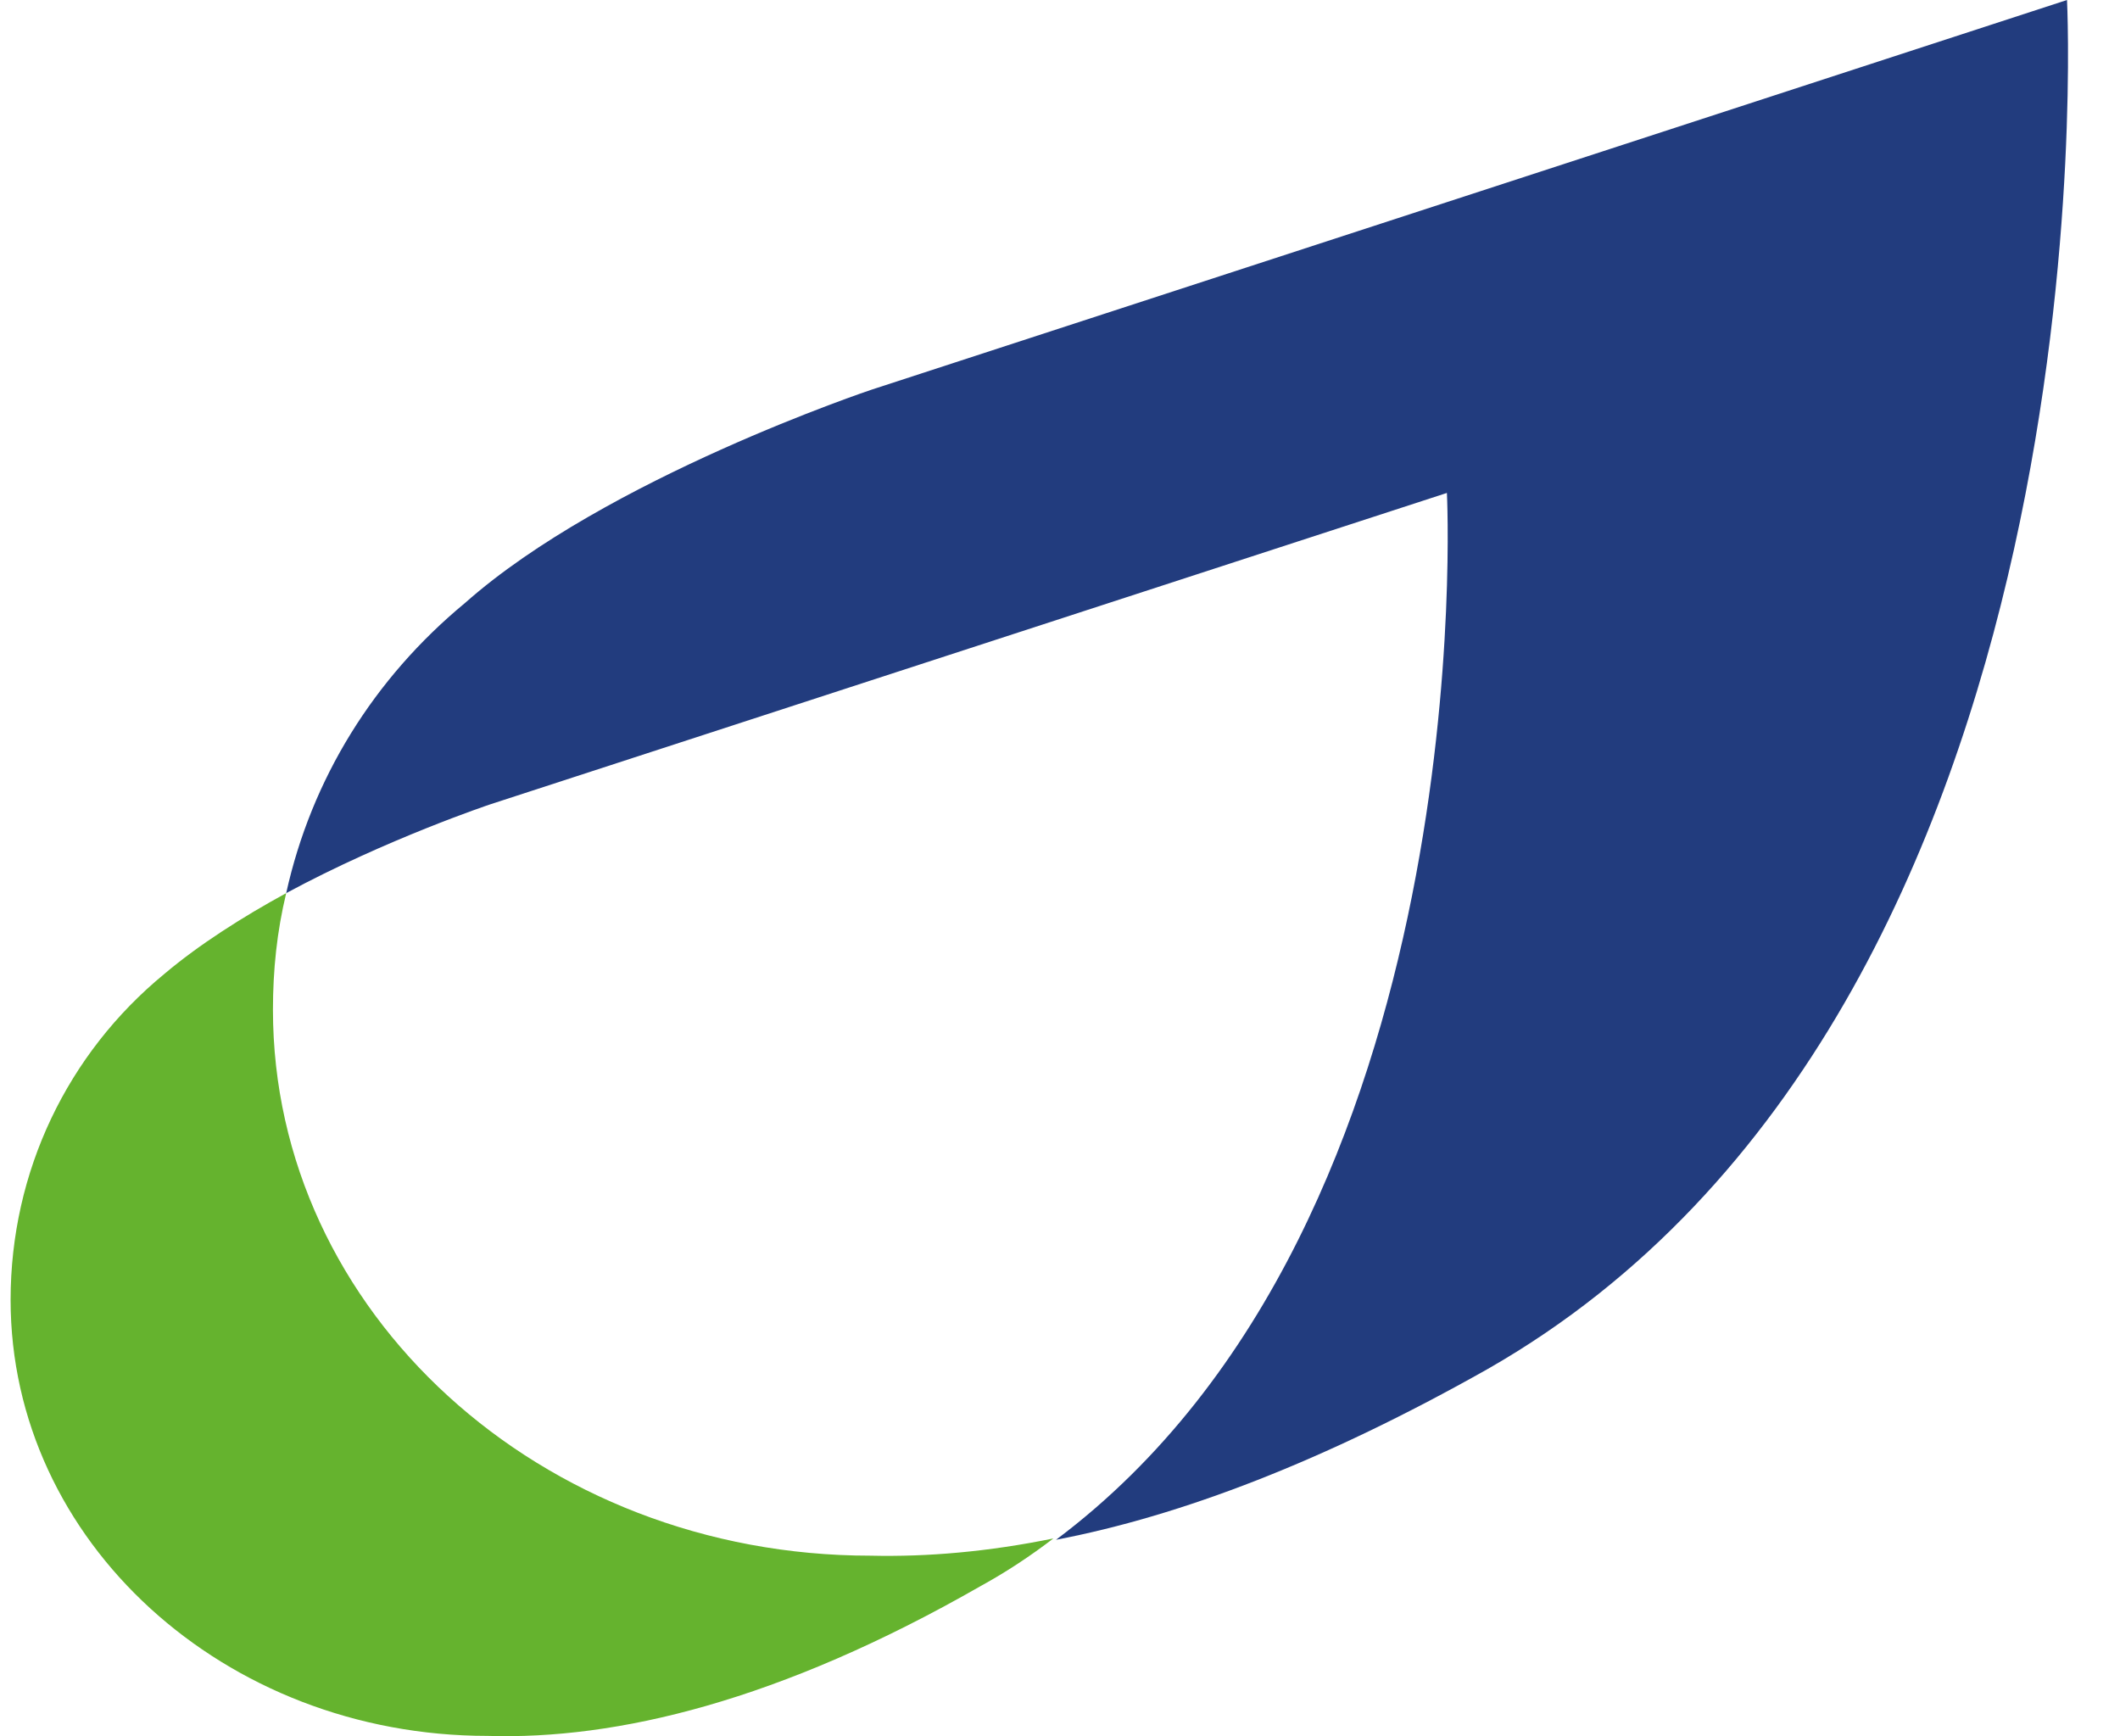
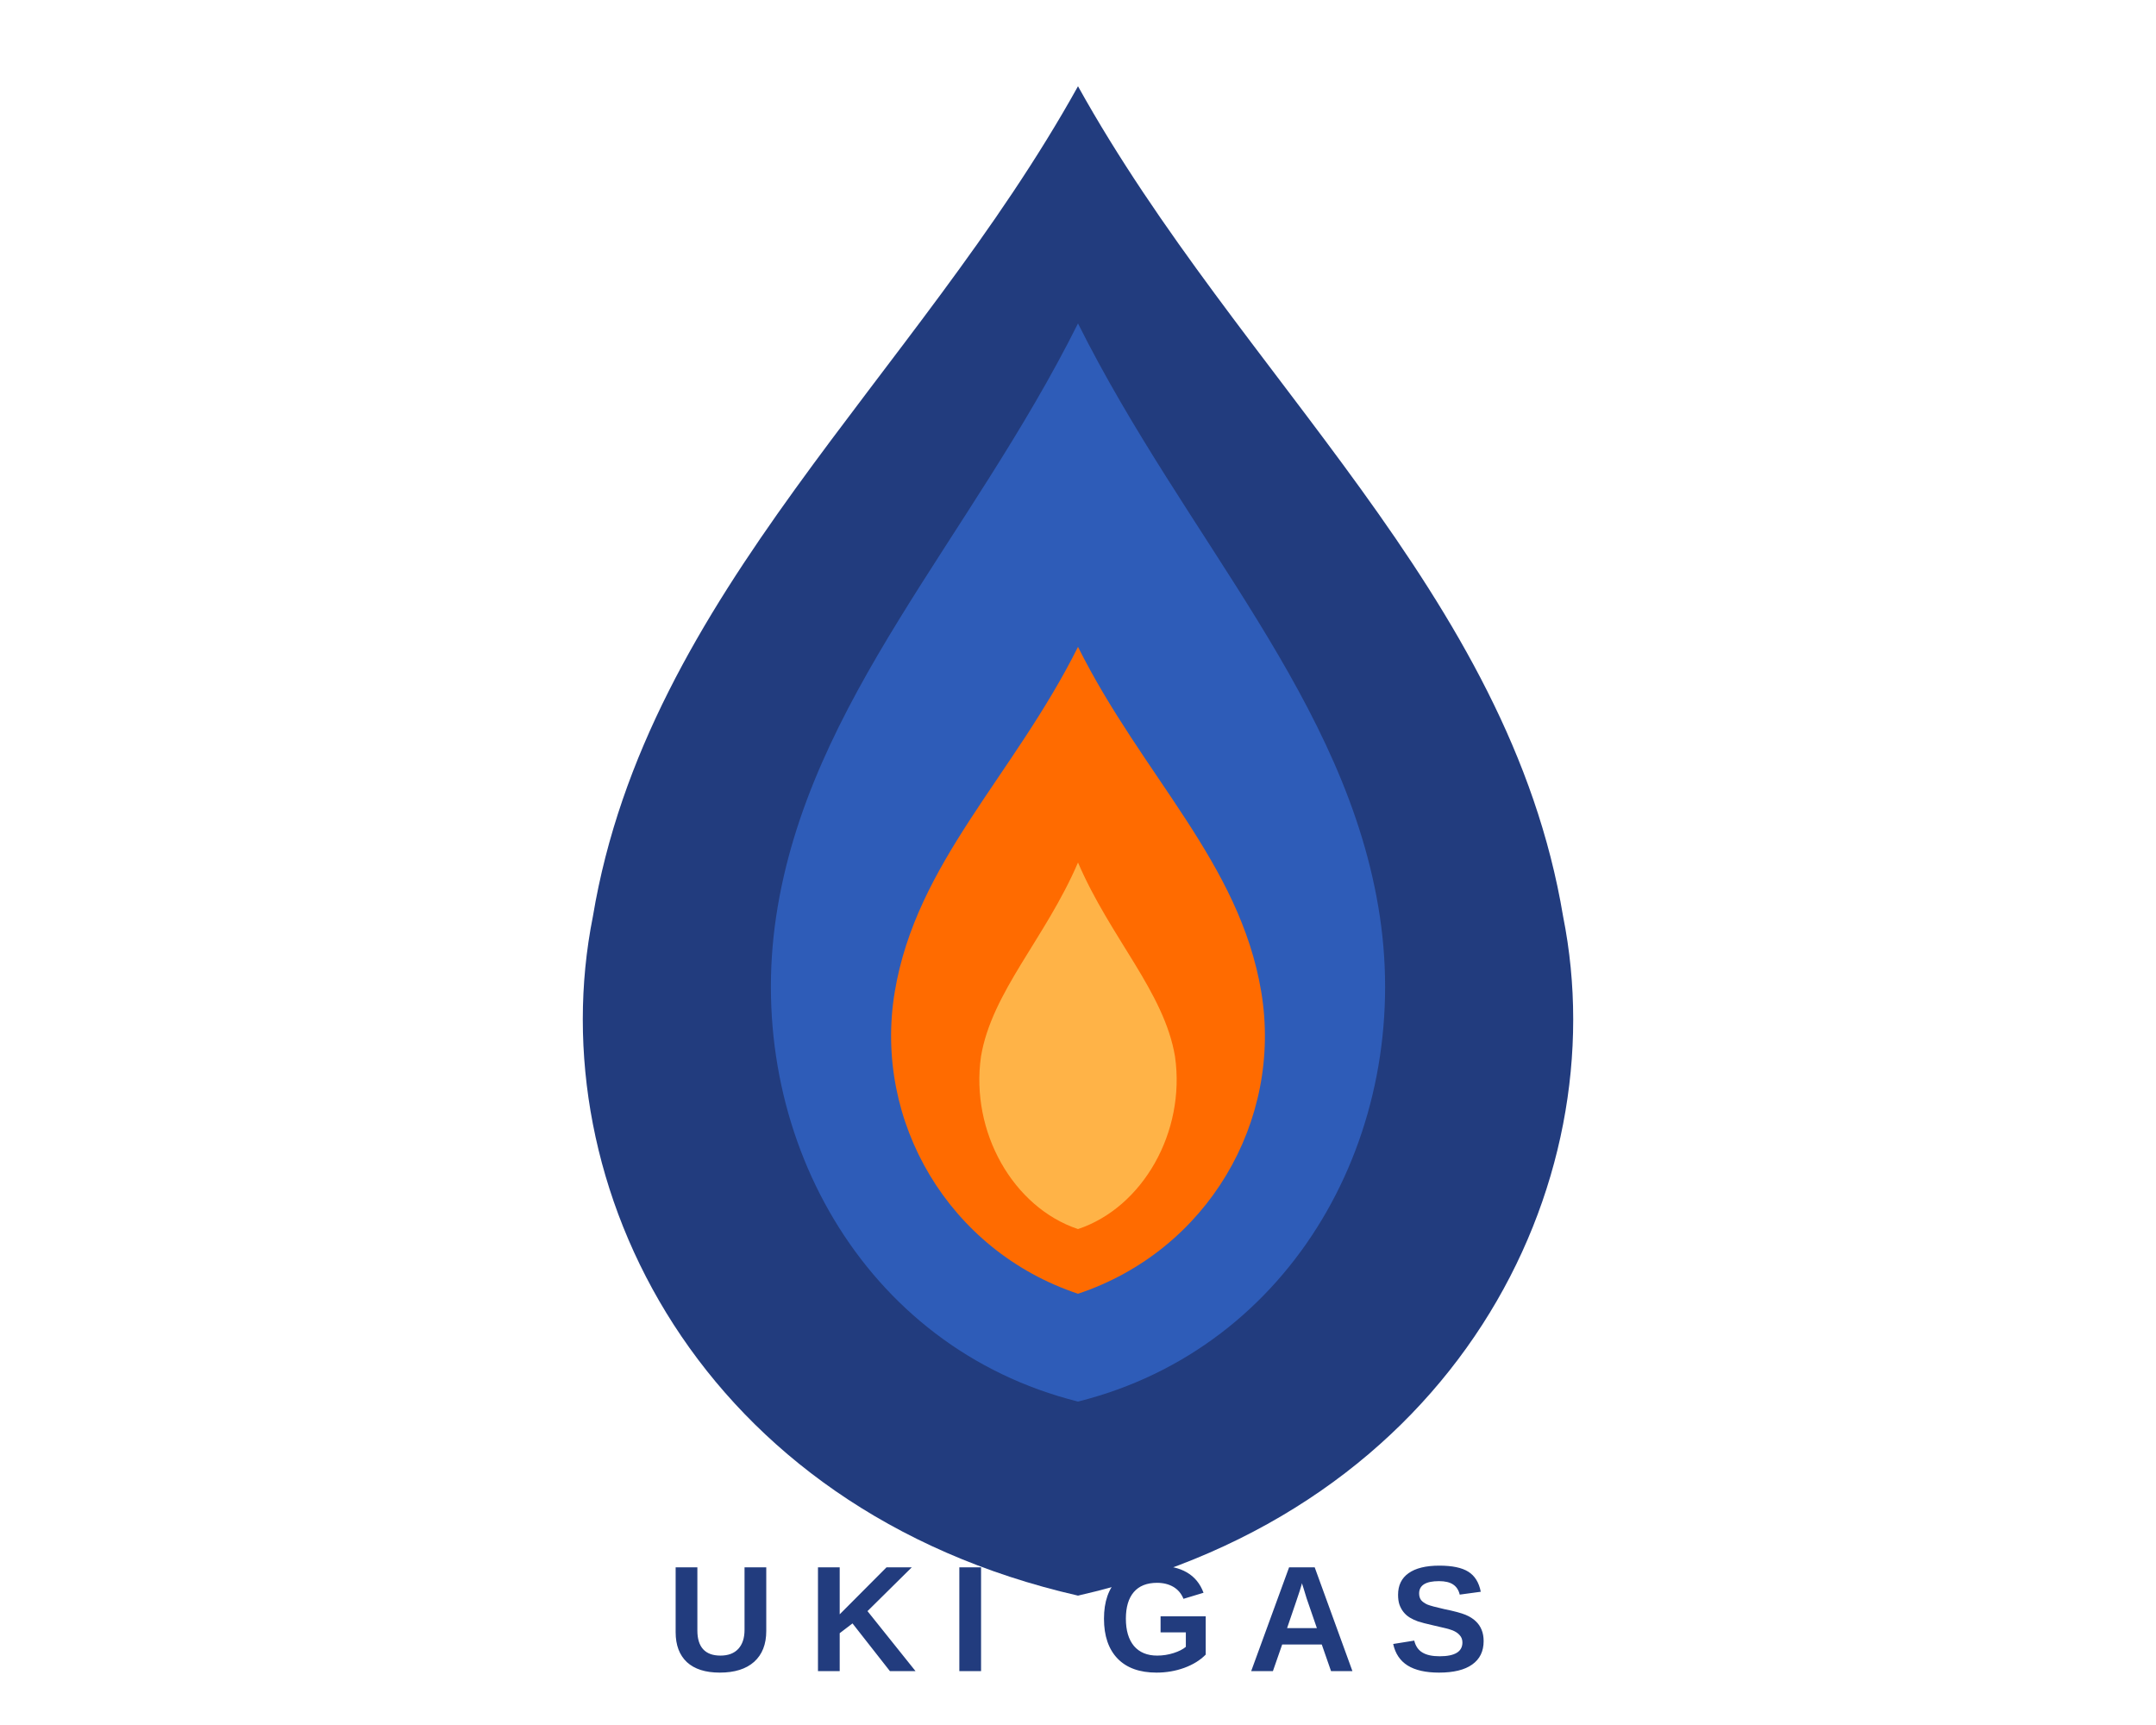
- <svg xmlns="http://www.w3.org/2000/svg" viewBox="430 0 160 131" width="160" height="131">
-   <path fill="#223C7E" d="M586,0l-90.2,29.4c0,0-20.1,6.7-30.7,16.1c-6.9,5.7-11.6,13.3-13.5,21.9c7.6-4.1,15.4-6.7,15.4-6.7l72.2-23.5  c0,0,2.8,54.8-29.5,79c9.4-1.8,20.2-5.9,32.6-12.9C589.9,76.1,586,0,586,0L586,0z" />
-   <path fill="#65B32E" d="M495.7,117.4L495.7,117.4c-24.9,0-45.1-18.4-45.1-41.2c0-3,0.3-5.9,1-8.8c-3.3,1.8-6.6,3.9-9.2,6.1  c-7.3,6-11.6,14.9-11.6,24.6c0,18.2,16.1,32.9,36,32.9l0,0c9.7,0.3,22-2.6,37.2-11.3c2-1.1,3.8-2.3,5.5-3.6  C504.6,117.1,500,117.5,495.7,117.4L495.7,117.4z" />
+ <svg xmlns="http://www.w3.org/2000/svg" viewBox="0 0 200 160" width="200" height="160">
+   <path fill="#223C7E" d="M100,8 C85,35 60,55 55,85 C50,110 65,140 100,148 C135,140 150,110 145,85 C140,55 115,35 100,8z" />
+   <path fill="#2E5CB8" d="M100,30 C90,50 75,65 72,85 C69,105 80,125 100,130 C120,125 131,105 128,85 C125,65 110,50 100,30z" />
+   <path fill="#FF6B00" d="M100,60 C94,72 85,80 83,92 C81,104 88,116 100,120 C112,116 119,104 117,92 C115,80 106,72 100,60z" />
+   <path fill="#FFB347" d="M100,80 C97,87 92,92 91,98 C90,105 94,112 100,114 C106,112 110,105 109,98 C108,92 103,87 100,80z" />
+   <text x="100" y="155" text-anchor="middle" font-family="Arial, Helvetica, sans-serif" font-size="14" font-weight="bold" fill="#223C7E" letter-spacing="3">UKI GAS</text>
</svg>
